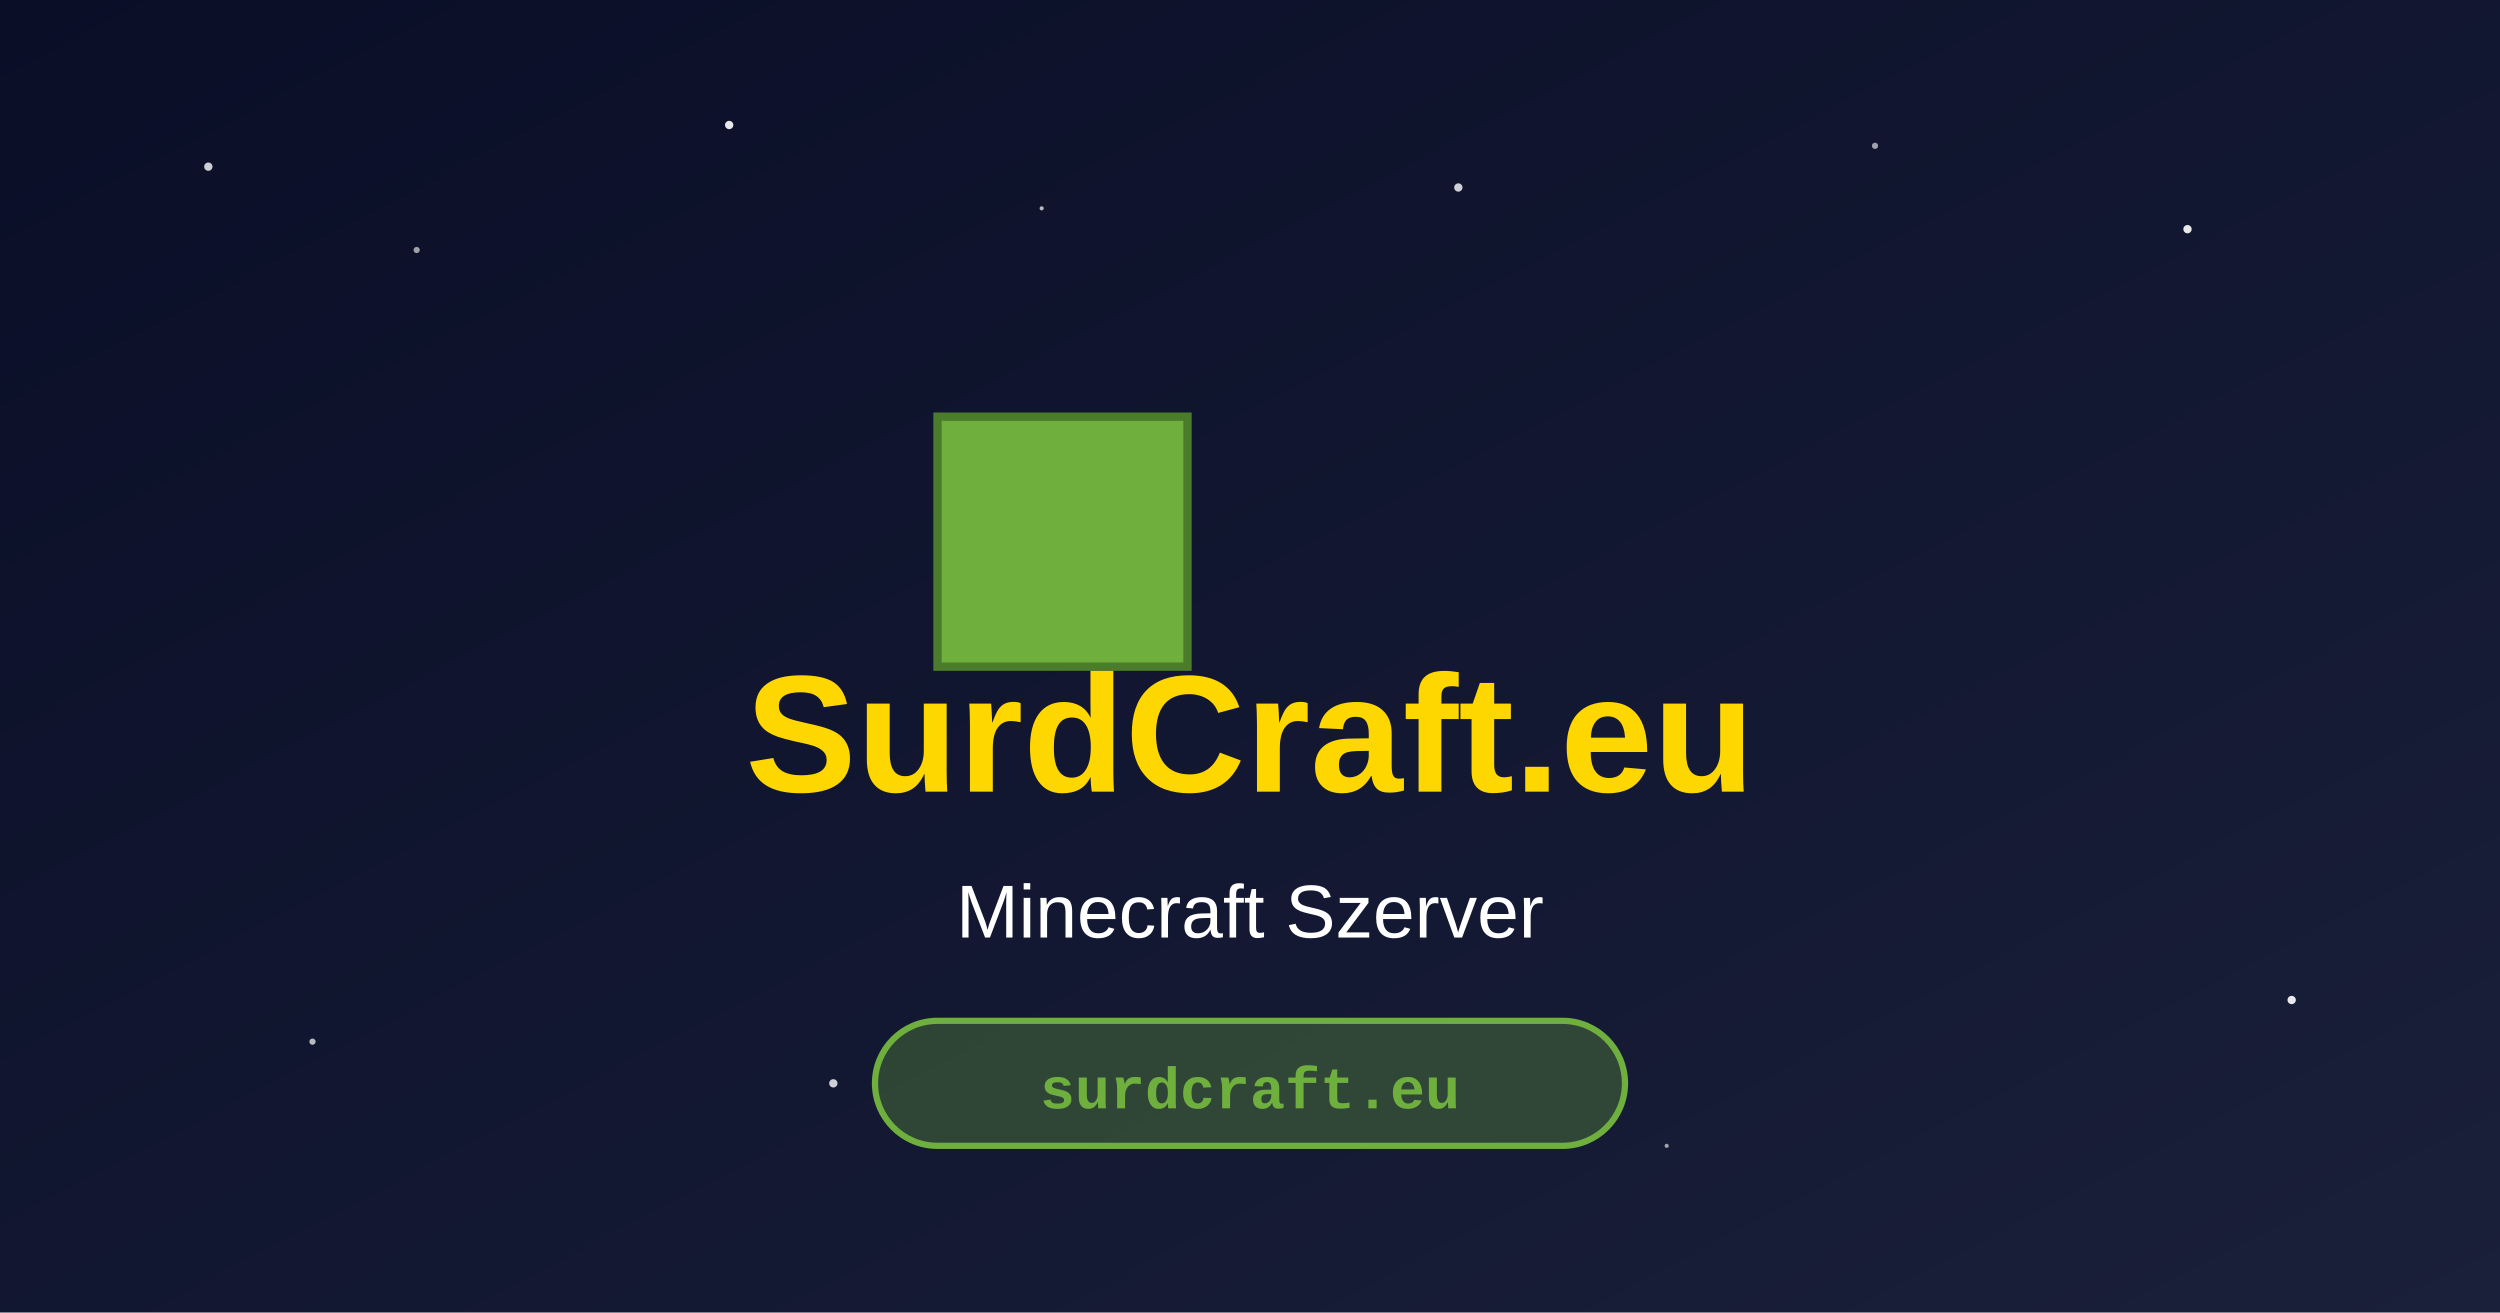
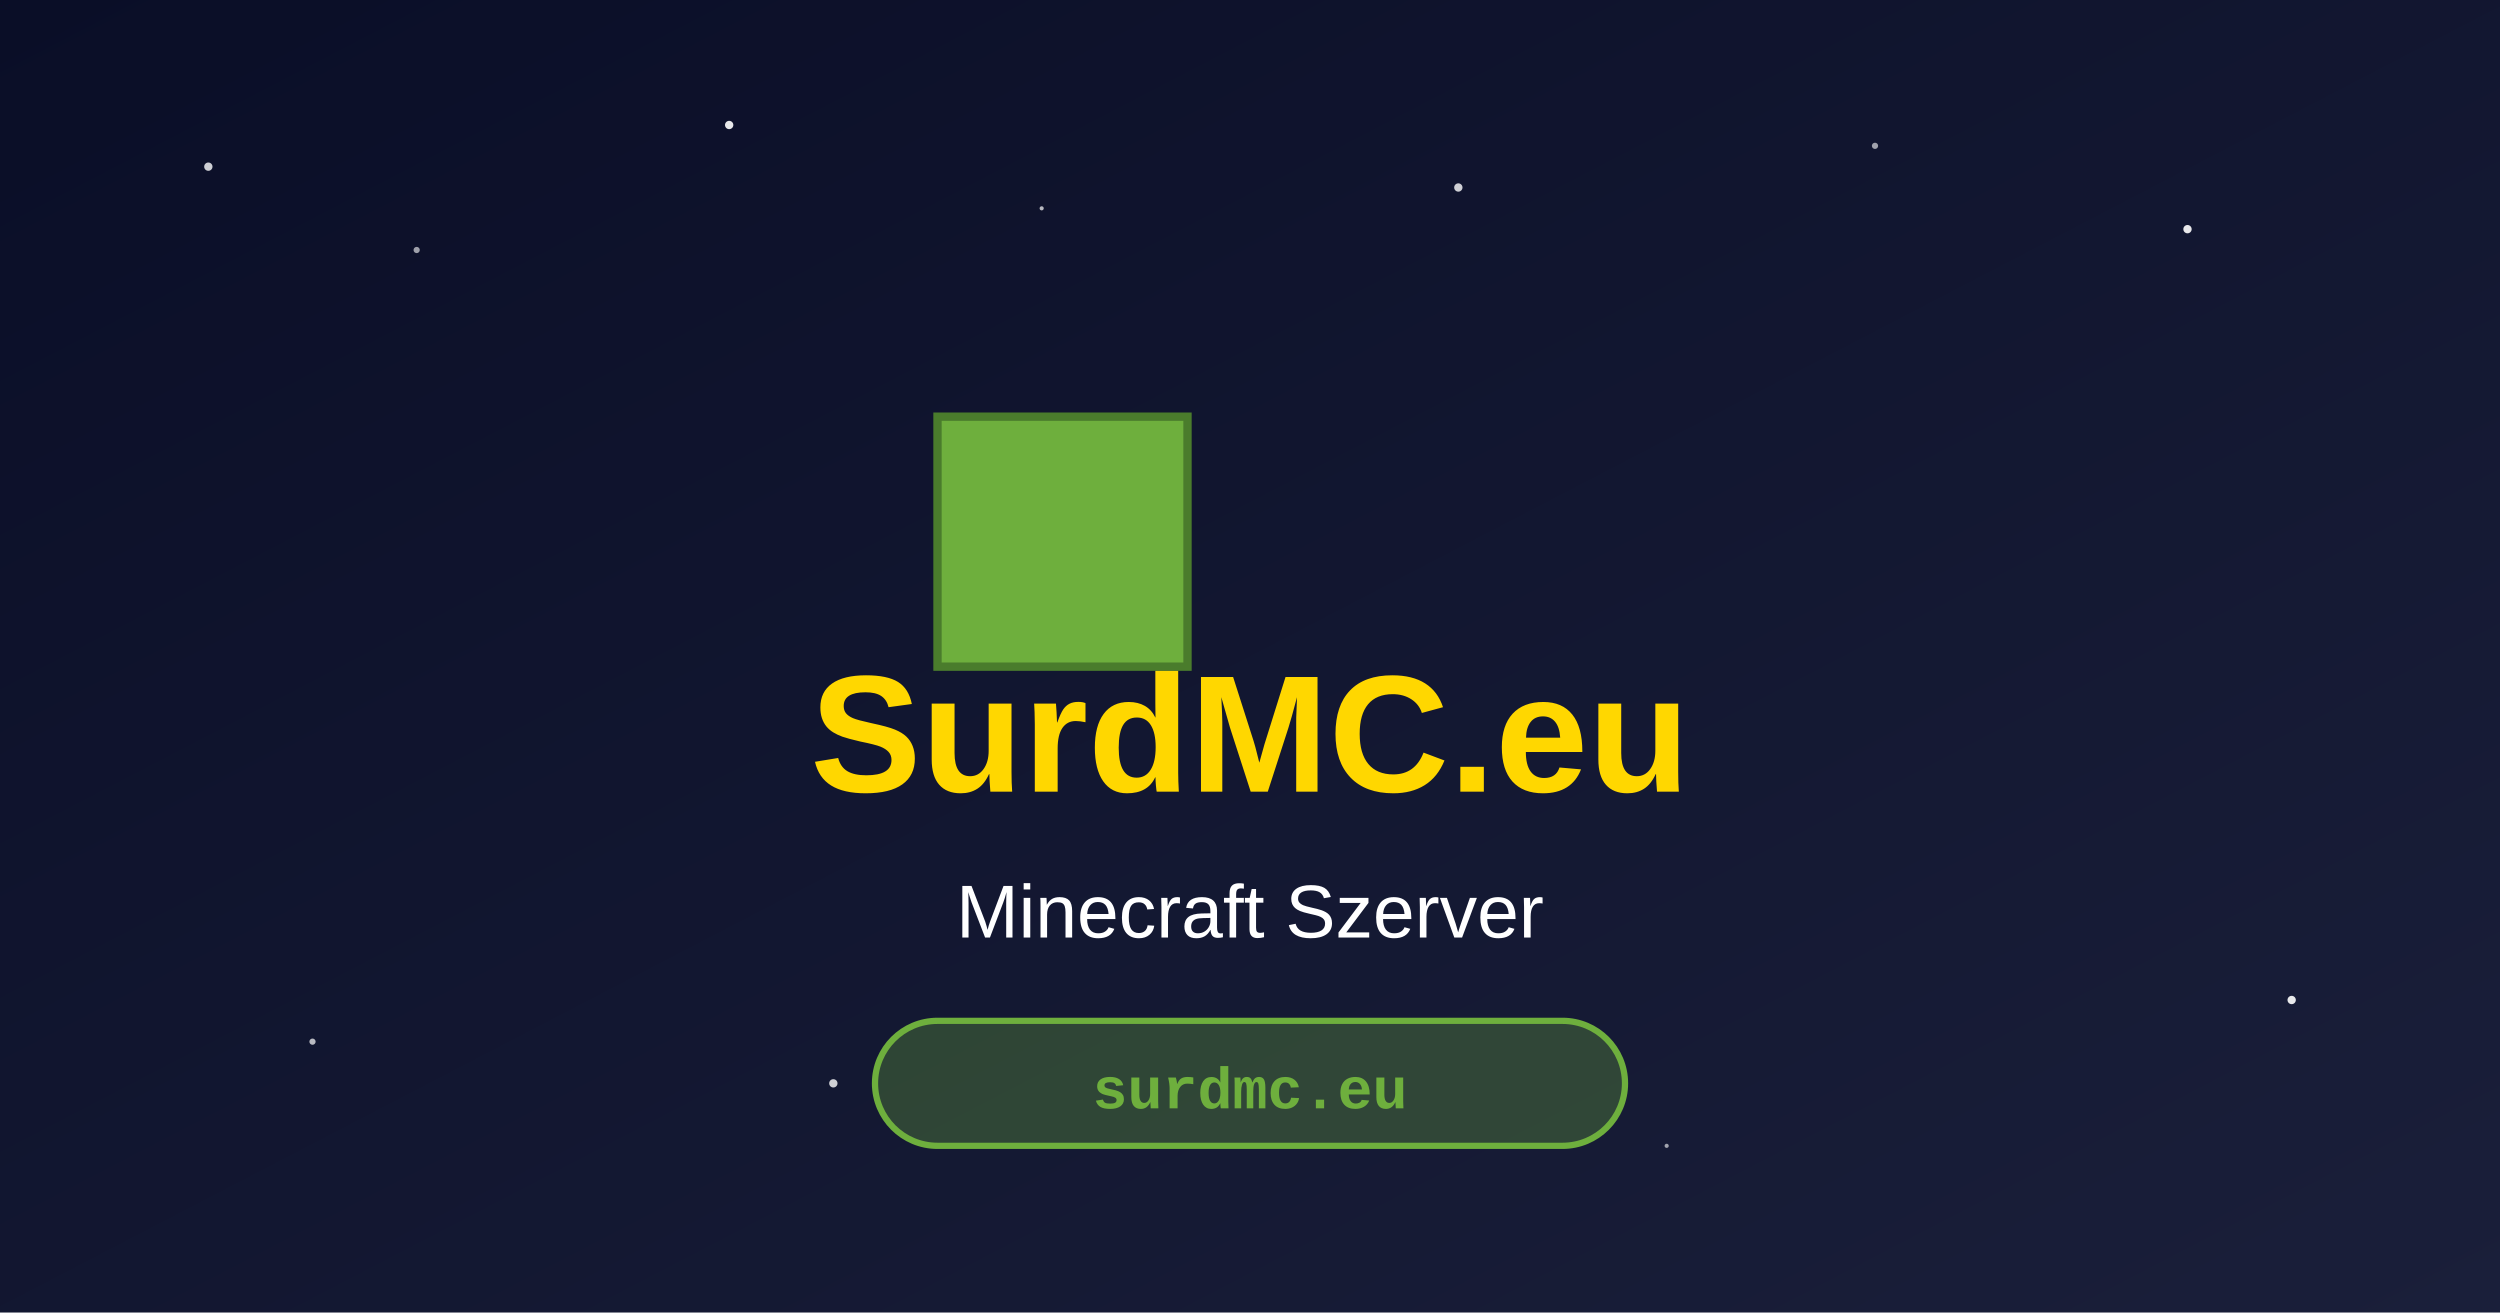
<svg xmlns="http://www.w3.org/2000/svg" width="1200" height="630">
  <defs>
    <linearGradient id="bgGradient" x1="0%" y1="0%" x2="100%" y2="100%">
      <stop offset="0%" style="stop-color:#0A0E27;stop-opacity:1" />
      <stop offset="100%" style="stop-color:#1a1f3a;stop-opacity:1" />
    </linearGradient>
  </defs>
  <rect width="1200" height="630" fill="url(#bgGradient)" />
  <circle cx="100" cy="80" r="2" fill="white" opacity="0.8" />
  <circle cx="200" cy="120" r="1.5" fill="white" opacity="0.6" />
  <circle cx="350" cy="60" r="2" fill="white" opacity="0.9" />
  <circle cx="500" cy="100" r="1" fill="white" opacity="0.7" />
  <circle cx="700" cy="90" r="2" fill="white" opacity="0.8" />
  <circle cx="900" cy="70" r="1.5" fill="white" opacity="0.6" />
  <circle cx="1050" cy="110" r="2" fill="white" opacity="0.9" />
  <circle cx="150" cy="500" r="1.5" fill="white" opacity="0.7" />
  <circle cx="400" cy="520" r="2" fill="white" opacity="0.8" />
  <circle cx="800" cy="550" r="1" fill="white" opacity="0.6" />
  <circle cx="1100" cy="480" r="2" fill="white" opacity="0.9" />
  <rect x="450" y="200" width="120" height="120" fill="#6EAF3D" stroke="#4A7C2C" stroke-width="4" />
  <rect x="455" y="205" width="110" height="60" fill="#6EAF3D" opacity="0.3" />
  <text x="600" y="380" font-family="Arial, sans-serif" font-size="80" font-weight="bold" fill="#FFD700" text-anchor="middle">
-     SurdCraft.eu
+     SurdMC.eu
  </text>
  <text x="600" y="450" font-family="Arial, sans-serif" font-size="36" fill="white" text-anchor="middle">
    Minecraft Szerver
  </text>
  <rect x="420" y="490" width="360" height="60" rx="30" fill="rgba(110, 175, 61, 0.3)" stroke="#6EAF3D" stroke-width="3" />
  <text x="600" y="532" font-family="Courier New, monospace" font-size="28" font-weight="bold" fill="#6EAF3D" text-anchor="middle">
-     surdcraft.eu
+     surdmc.eu
  </text>
</svg>
